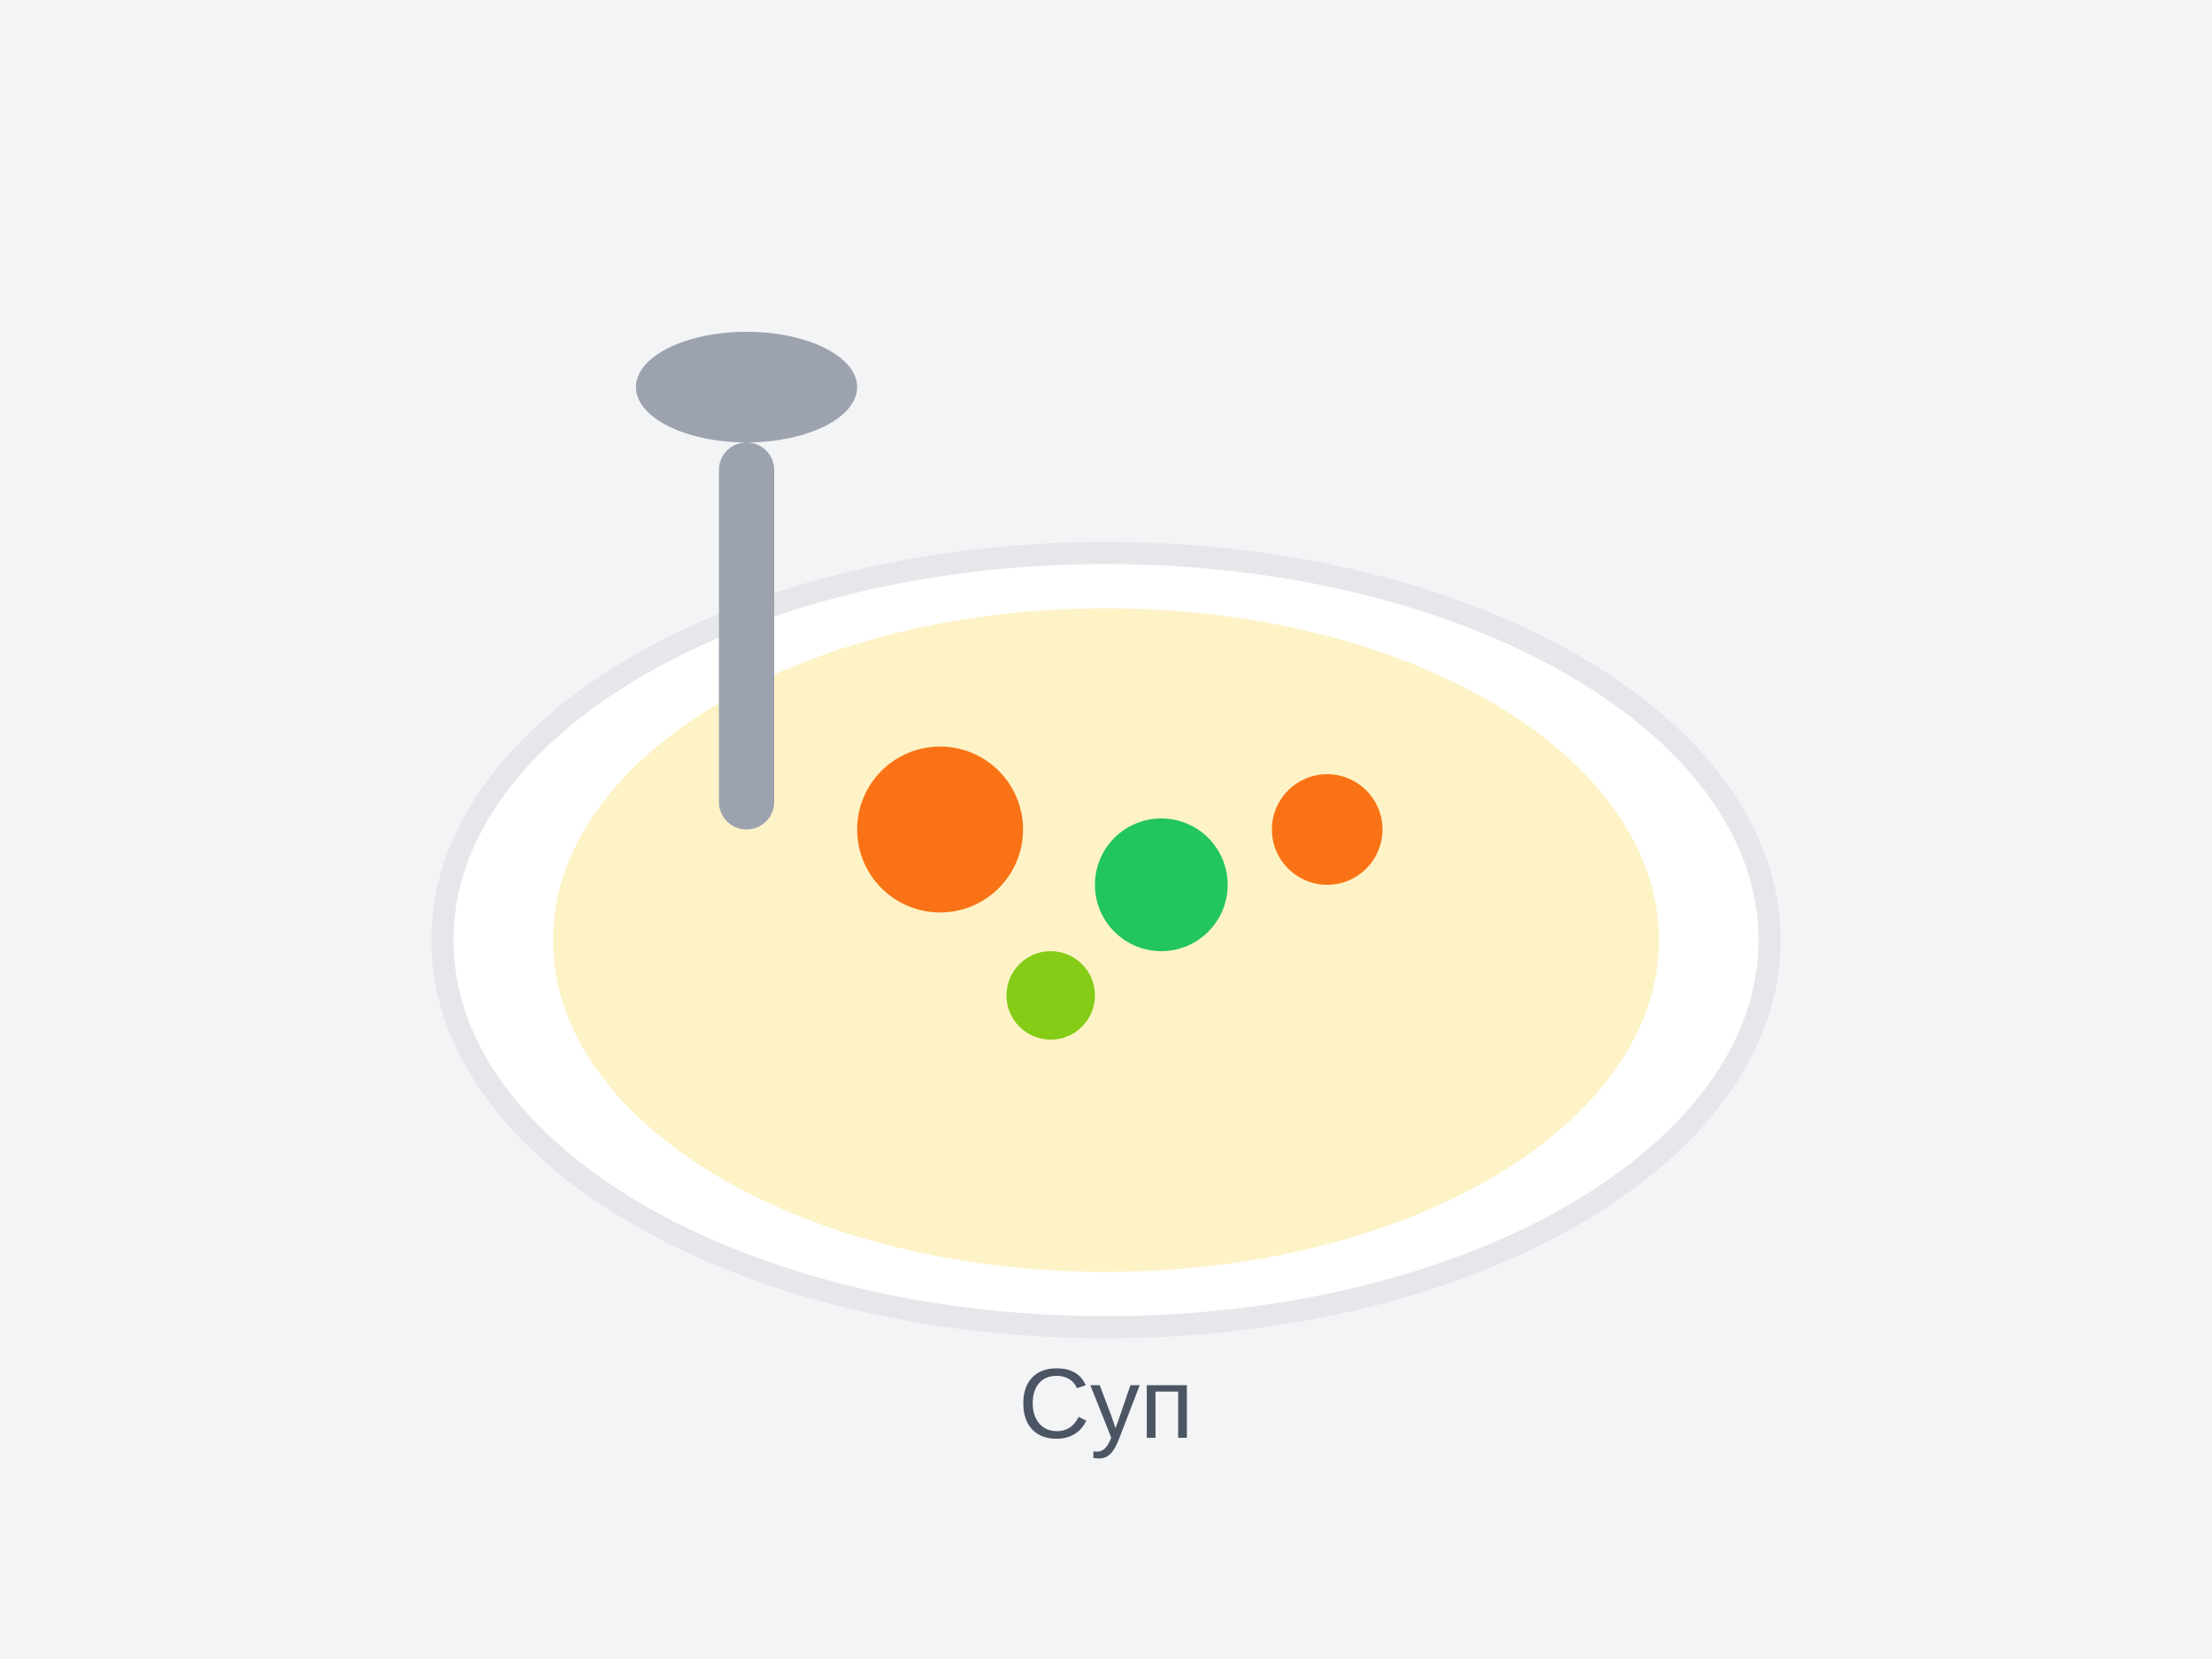
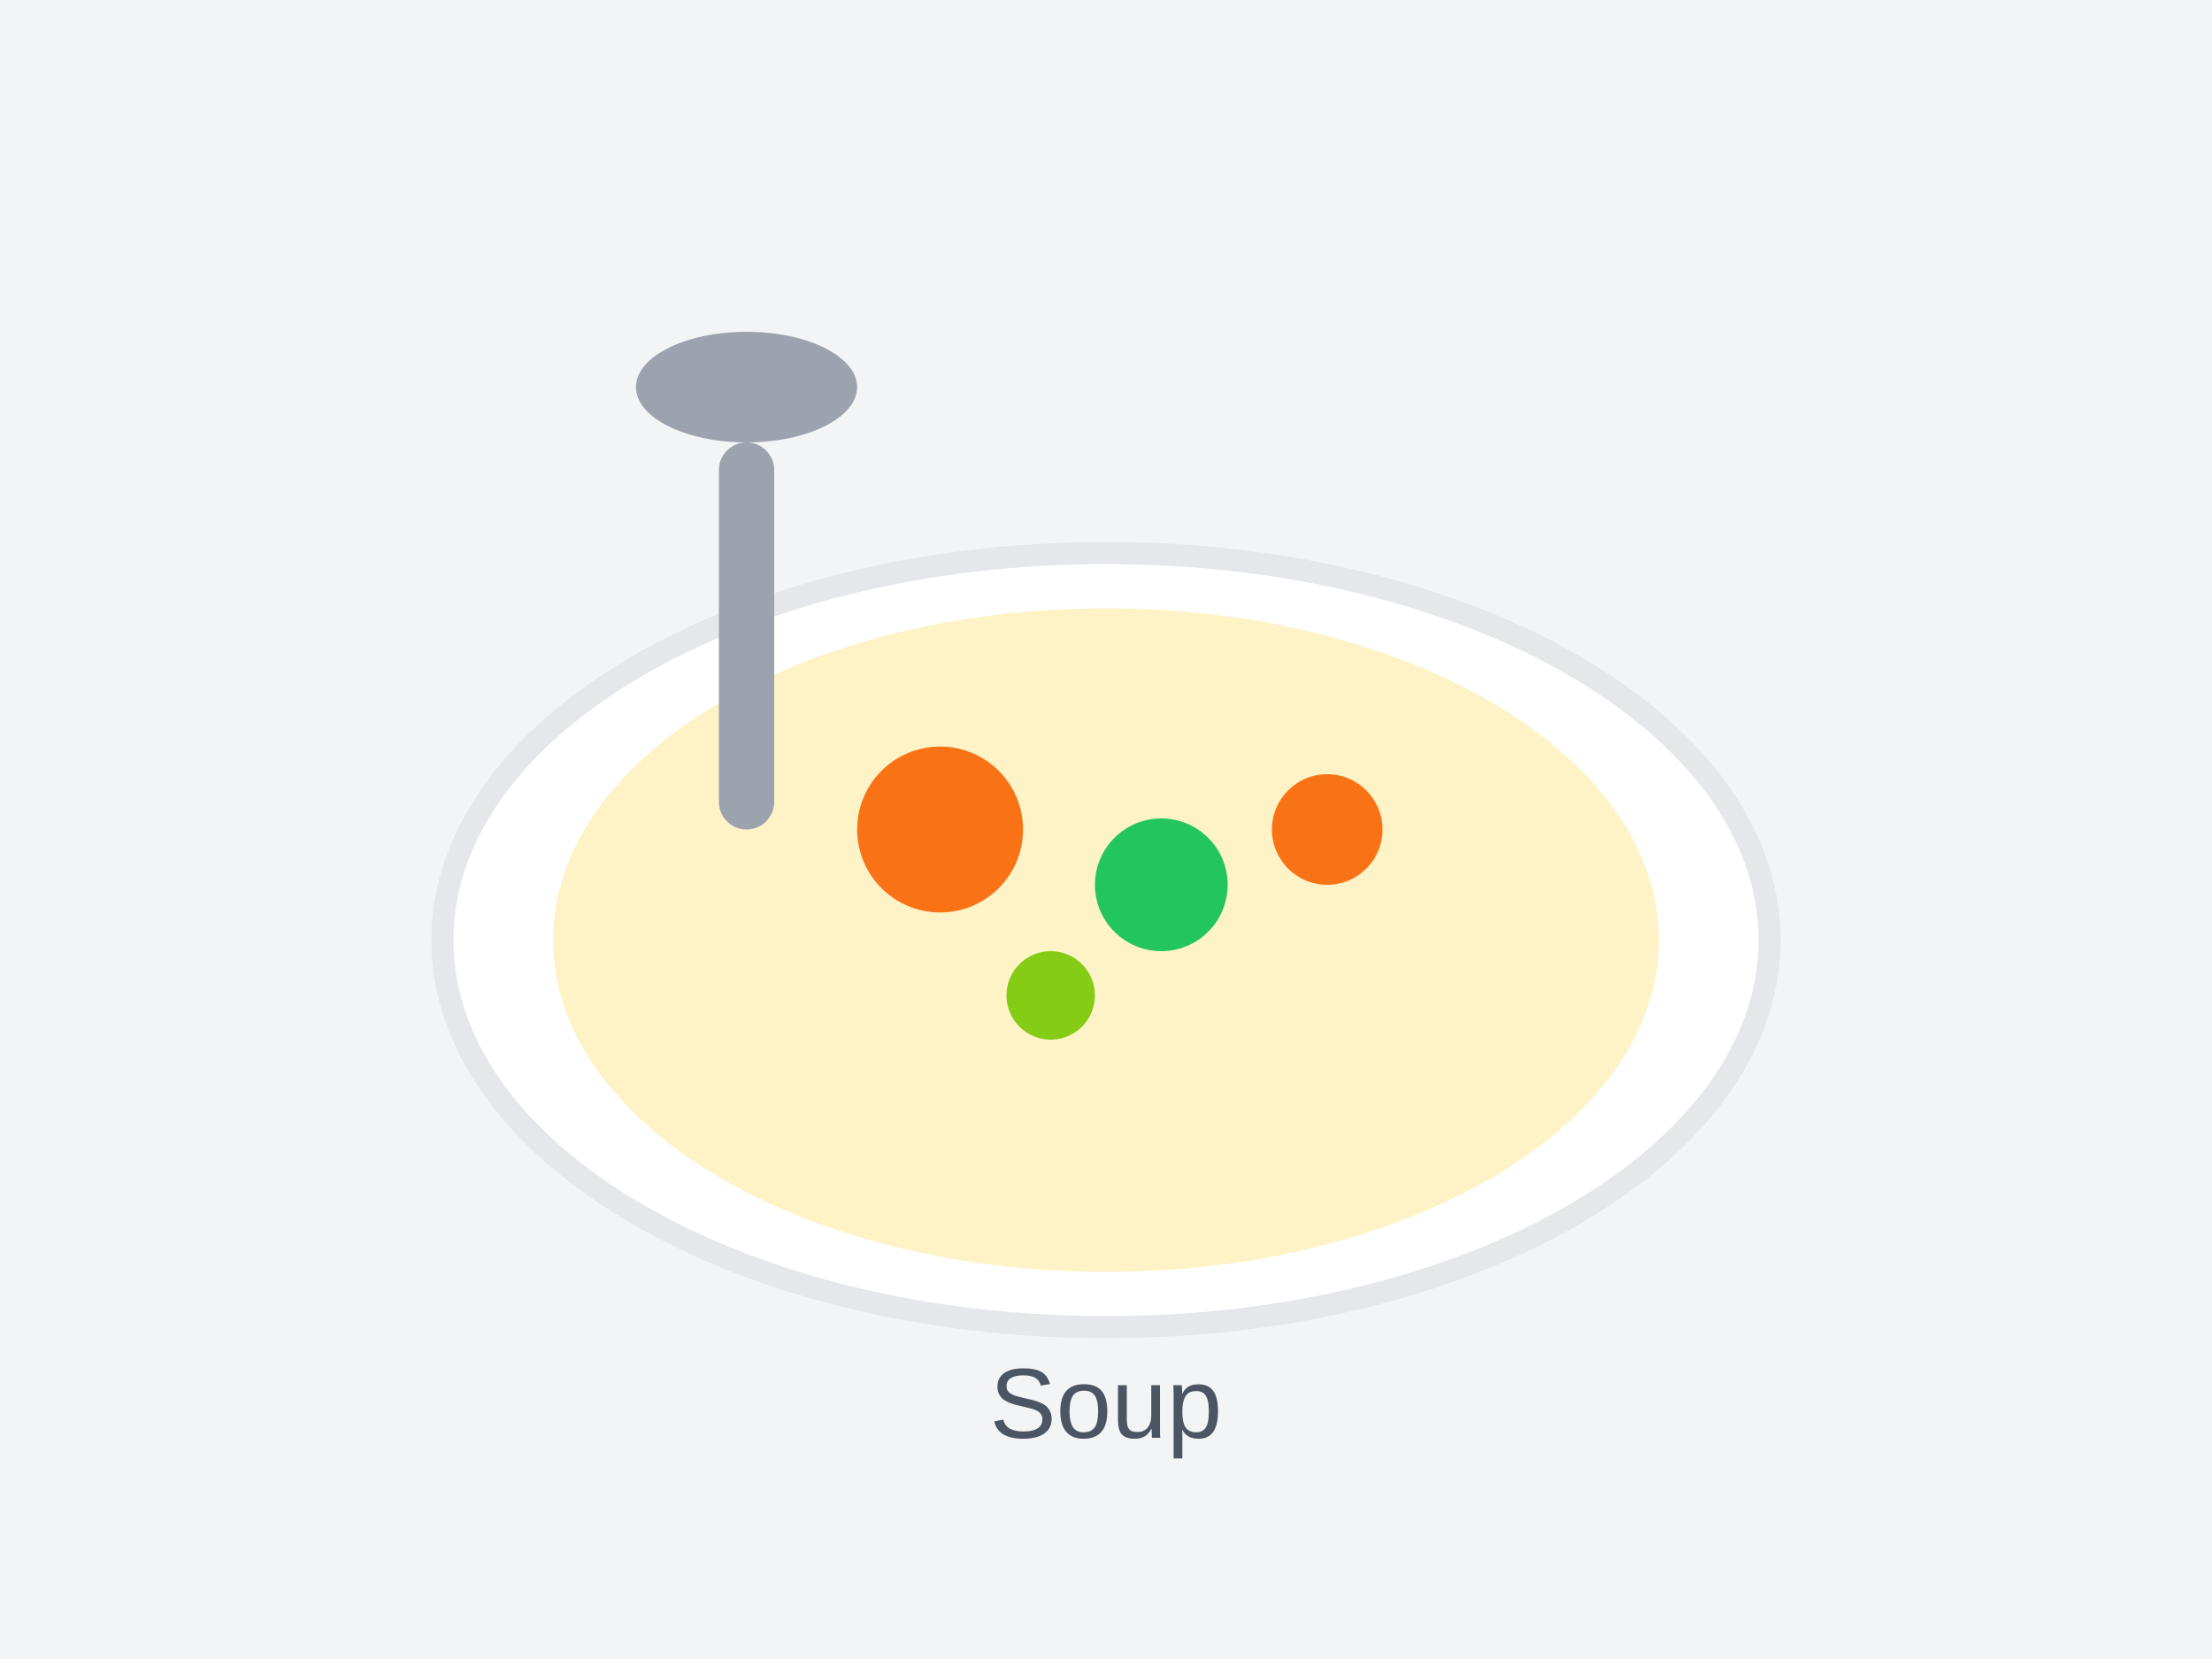
<svg xmlns="http://www.w3.org/2000/svg" width="400" height="300" viewBox="0 0 400 300">
  <rect width="400" height="300" fill="#f3f4f6" />
  <ellipse cx="200" cy="170" rx="120" ry="70" fill="#ffffff" stroke="#e5e7eb" stroke-width="4" />
  <ellipse cx="200" cy="170" rx="100" ry="60" fill="#fef3c7" />
  <circle cx="170" cy="150" r="15" fill="#f97316" />
  <circle cx="210" cy="160" r="12" fill="#22c55e" />
  <circle cx="240" cy="150" r="10" fill="#f97316" />
  <circle cx="190" cy="180" r="8" fill="#84cc16" />
  <rect x="130" y="80" width="10" height="70" rx="5" fill="#9ca3af" />
  <ellipse cx="135" cy="70" rx="20" ry="10" fill="#9ca3af" />
-   <text x="200" y="260" font-family="Arial" font-size="18" text-anchor="middle" fill="#4b5563">Суп</text>
+   <text x="200" y="260" font-family="Arial" font-size="18" text-anchor="middle" fill="#4b5563">Soup</text>
</svg>
